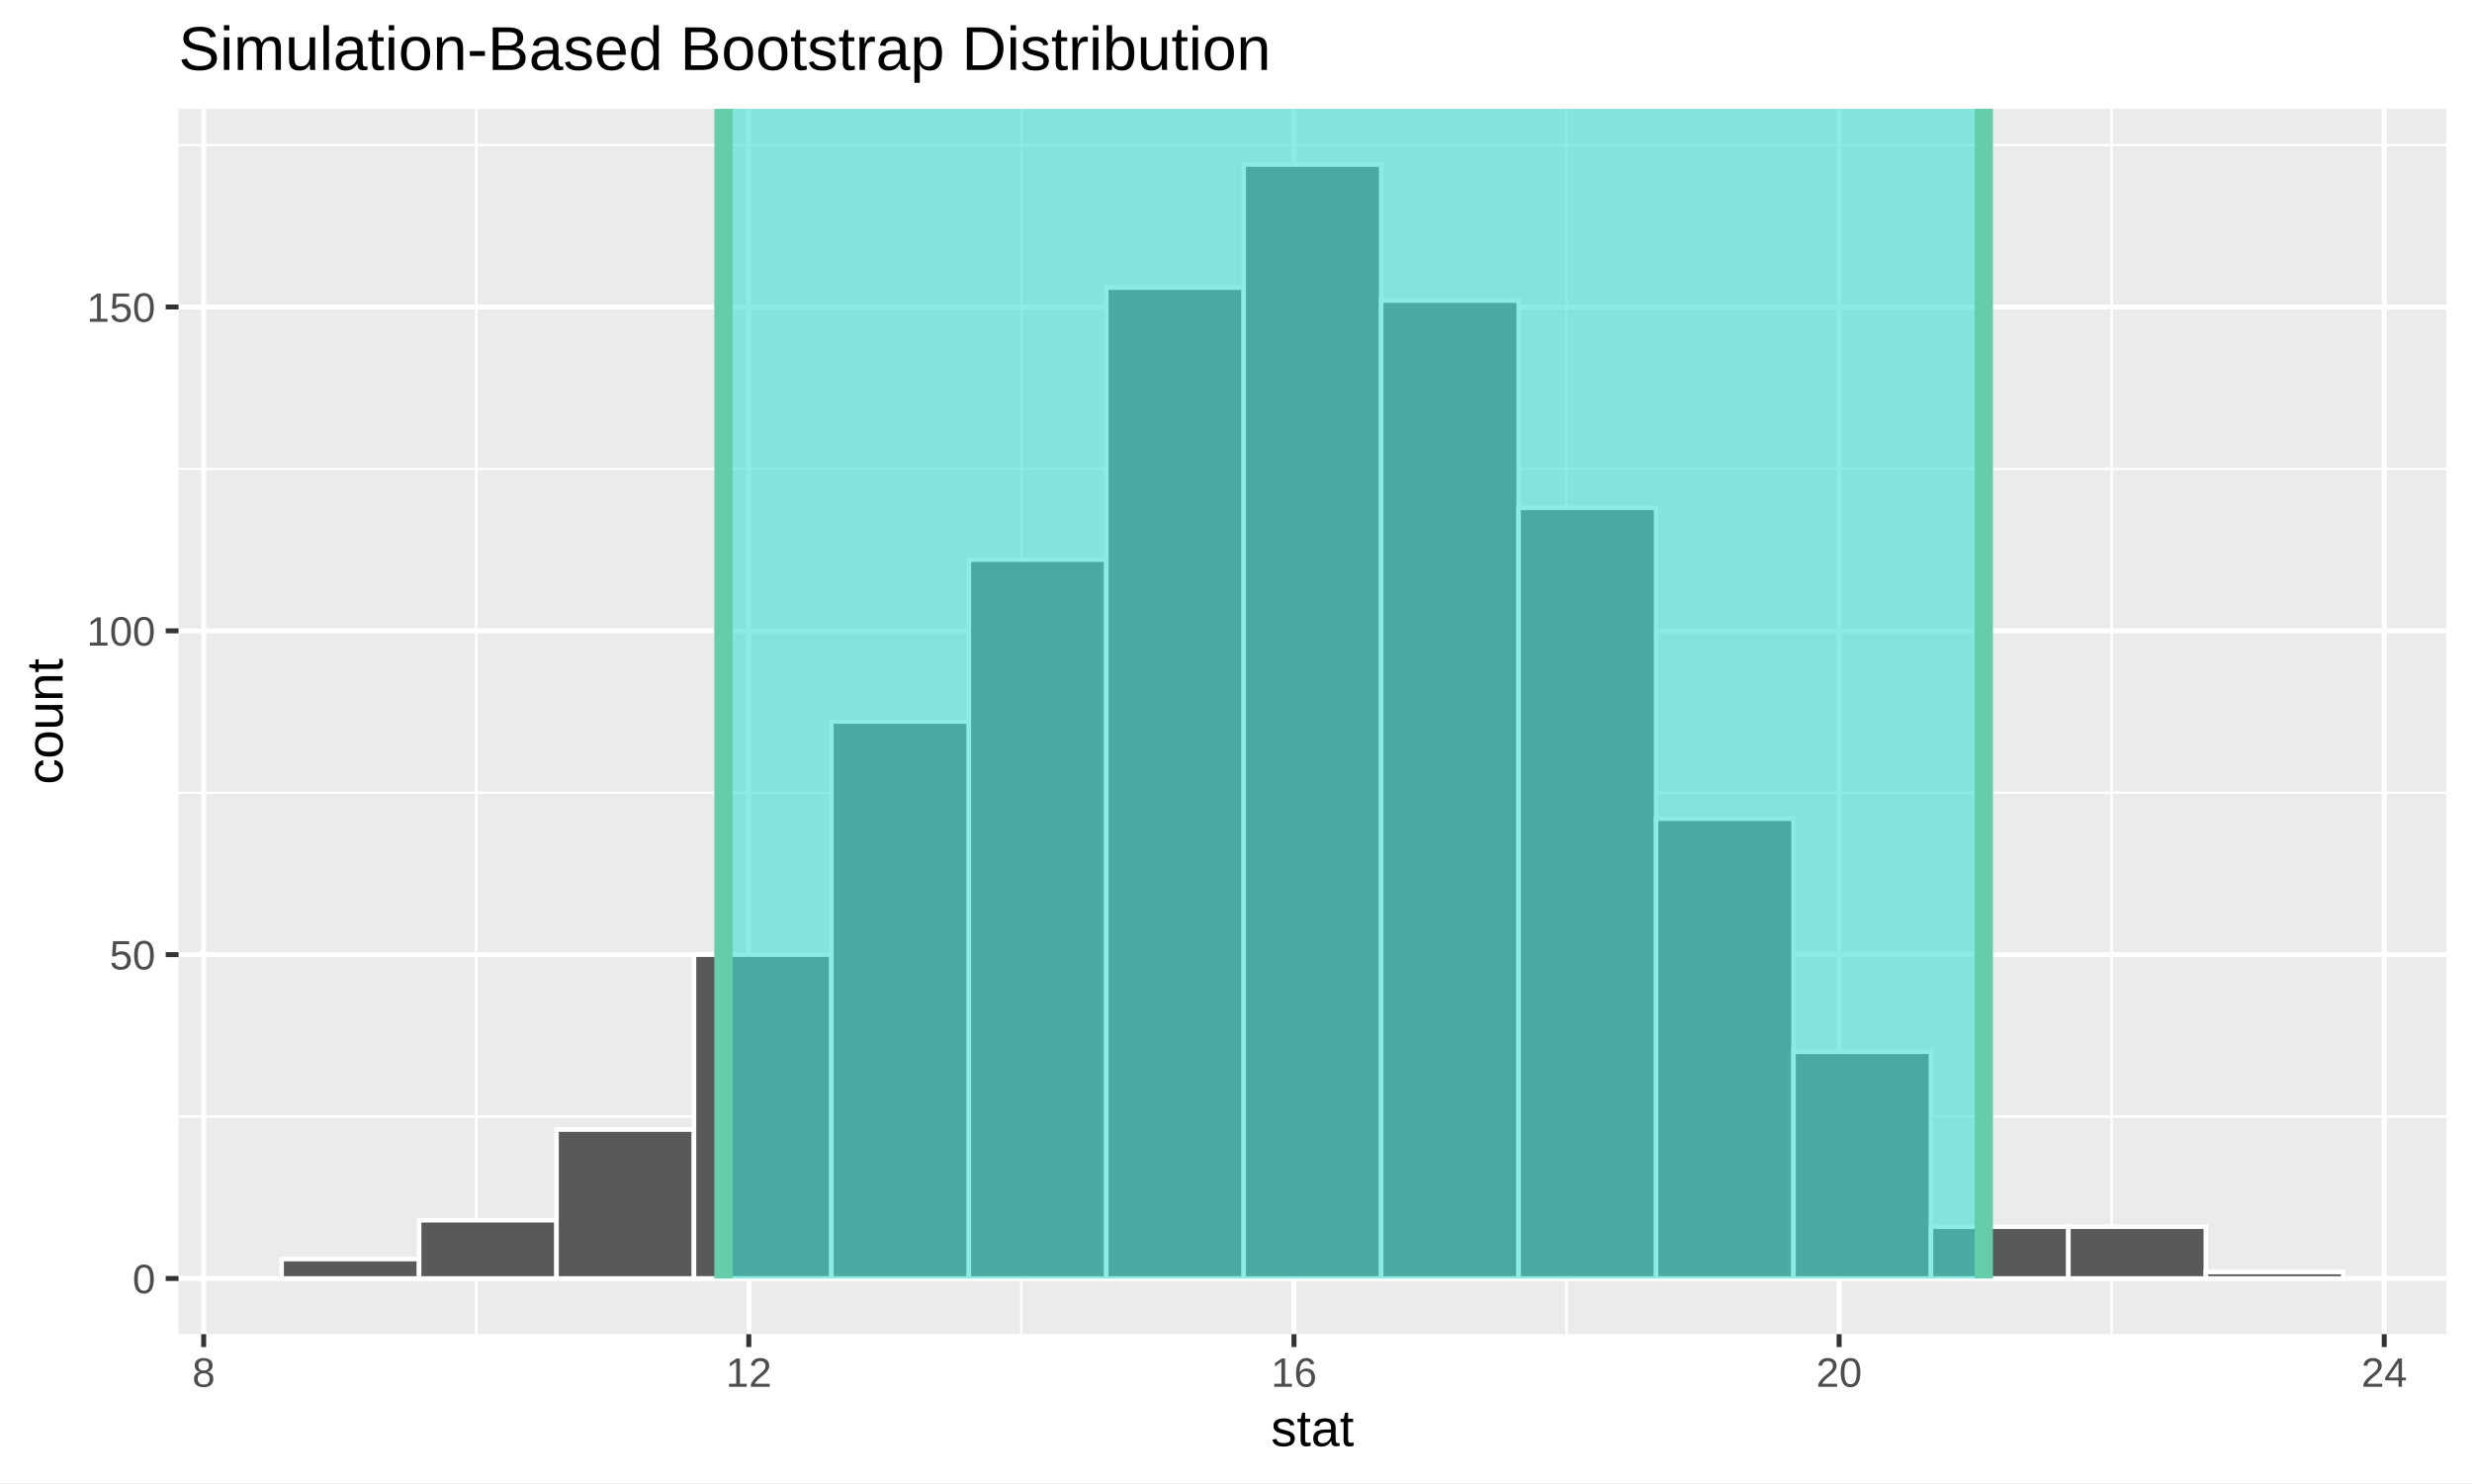
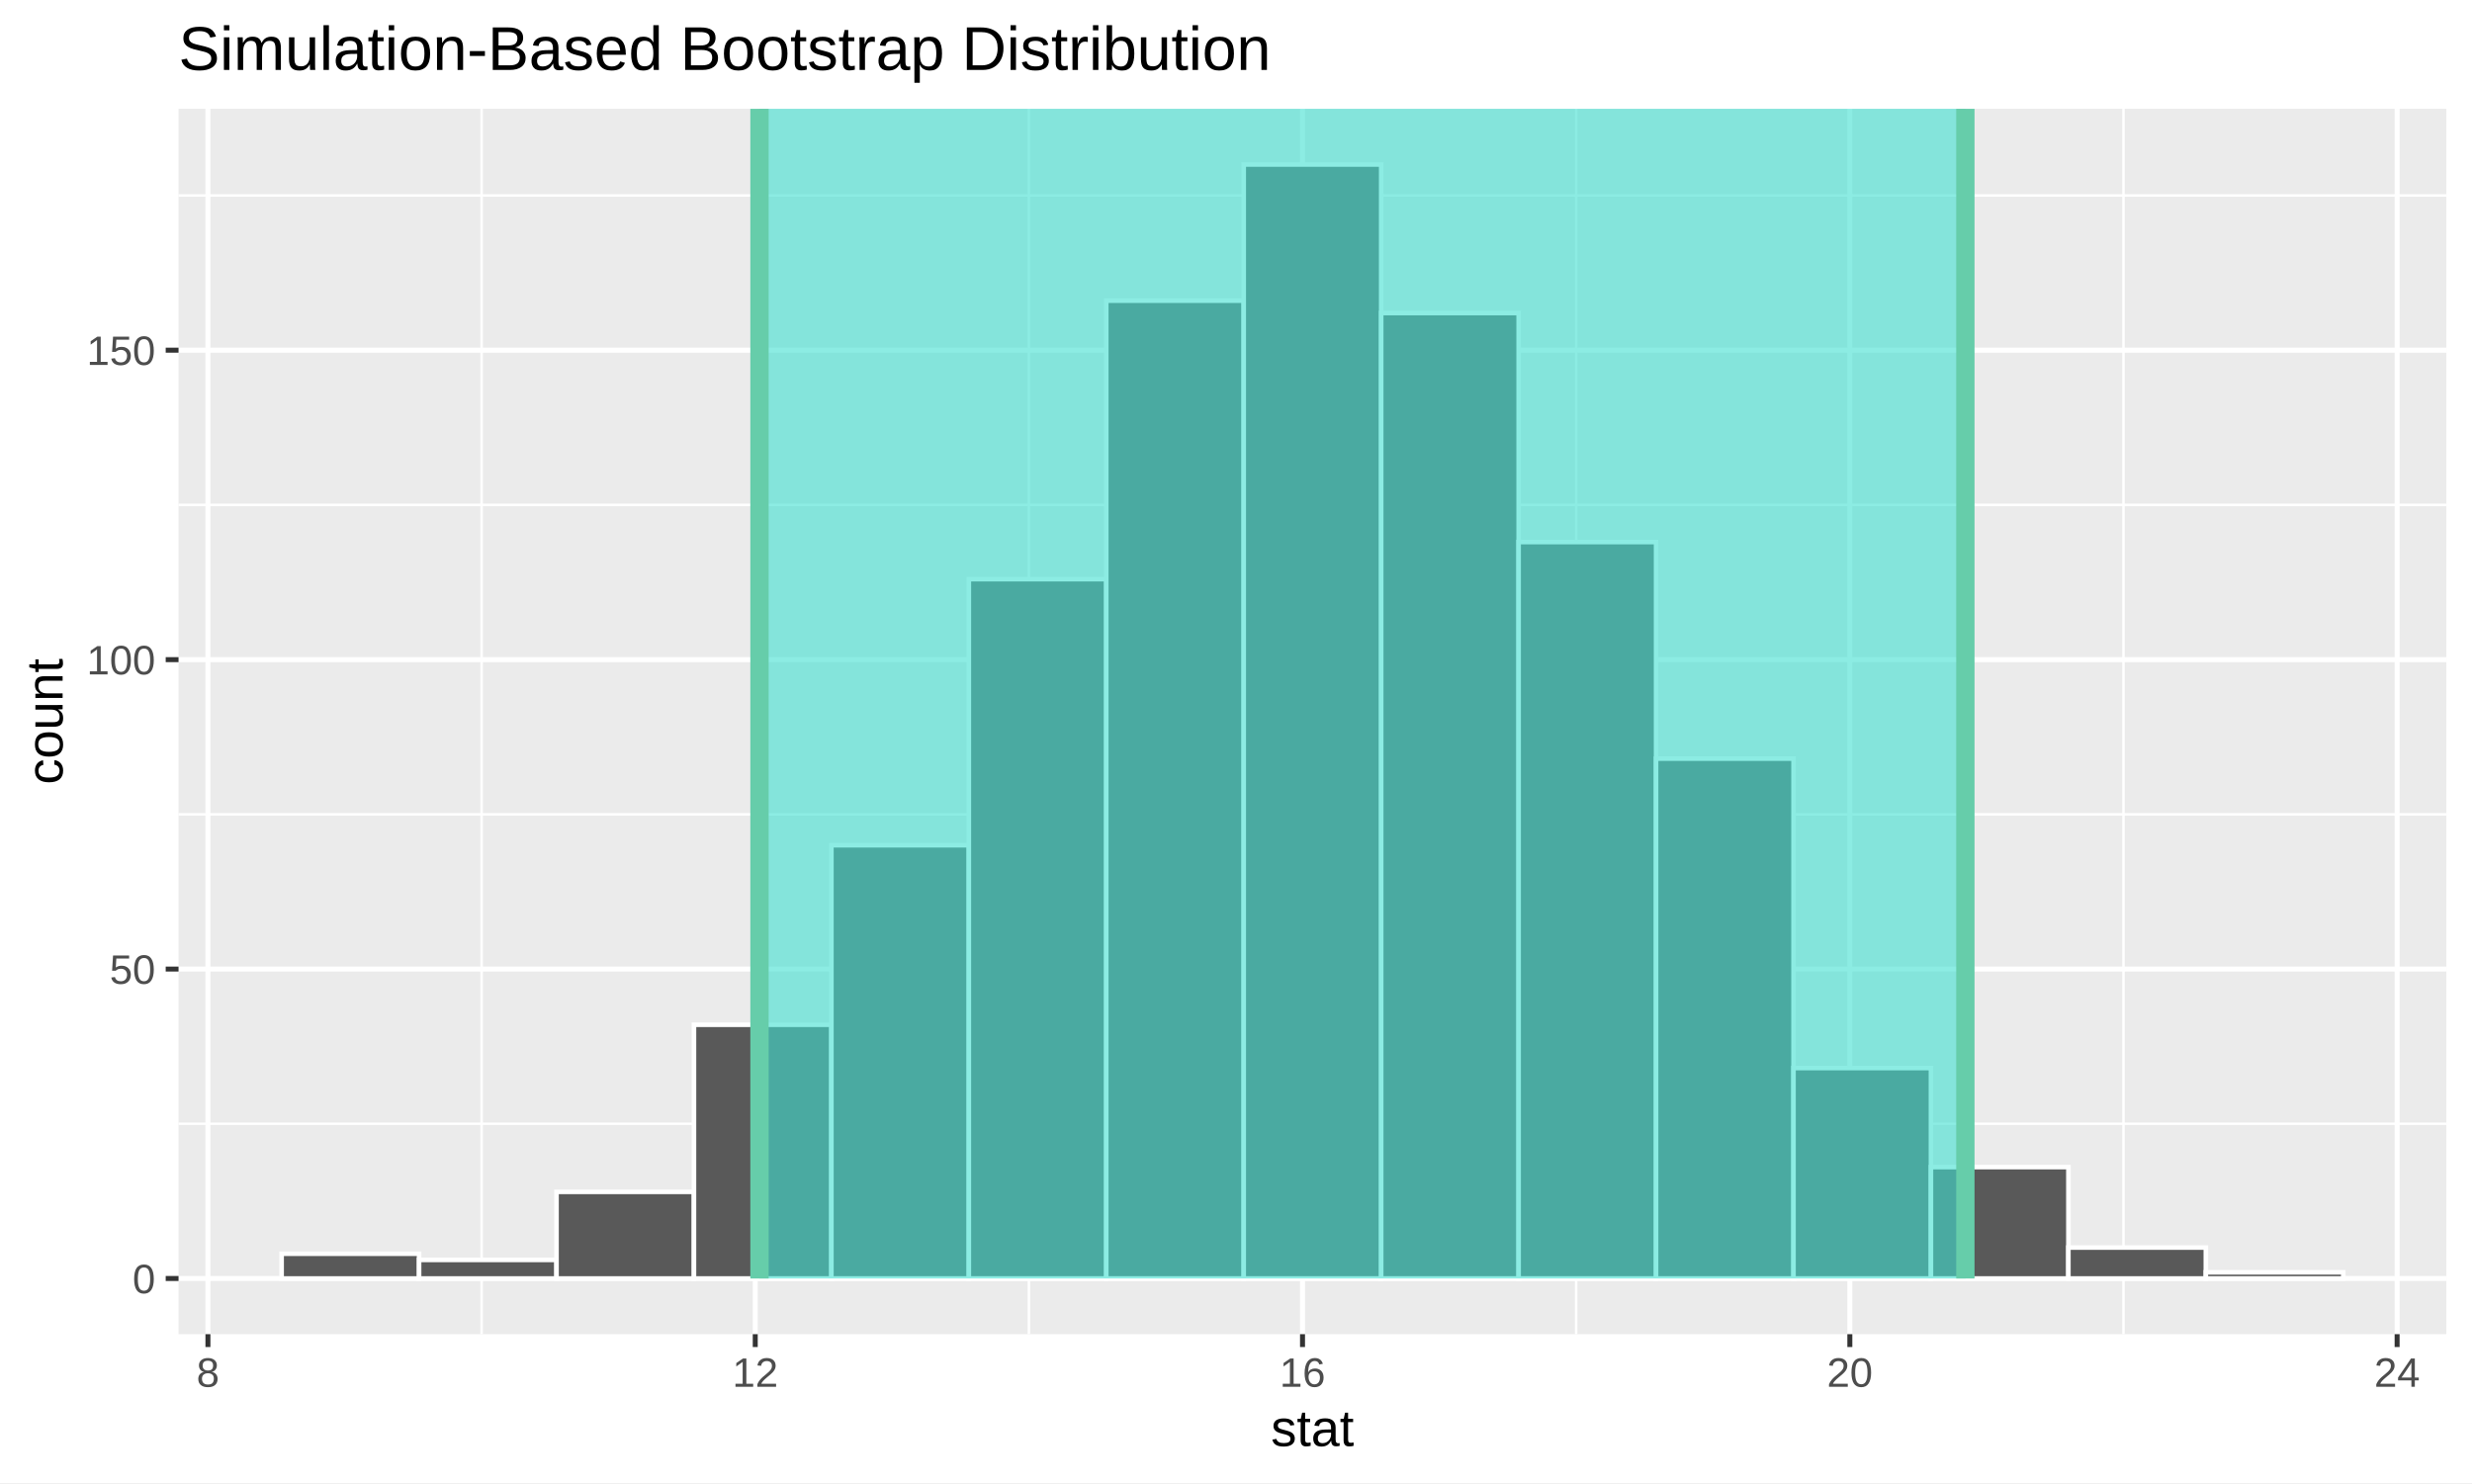
<svg xmlns="http://www.w3.org/2000/svg" class="svglite" width="576.00pt" height="345.60pt" viewBox="0 0 576.00 345.60">
  <defs>
    <style type="text/css">
    .svglite line, .svglite polyline, .svglite polygon, .svglite path, .svglite rect, .svglite circle {
      fill: none;
      stroke: #000000;
      stroke-linecap: round;
      stroke-linejoin: round;
      stroke-miterlimit: 10.00;
    }
  </style>
  </defs>
  <rect width="100%" height="100%" style="stroke: none; fill: #FFFFFF;" />
  <defs>
    <clipPath id="cpMC4wMHw1NzYuMDB8MC4wMHwzNDUuNjA=">
      <rect x="0.00" y="0.00" width="576.00" height="345.60" />
    </clipPath>
  </defs>
  <g clip-path="url(#cpMC4wMHw1NzYuMDB8MC4wMHwzNDUuNjA=)">
    <rect x="0.00" y="0.00" width="576.00" height="345.60" style="stroke-width: 1.16; stroke: #FFFFFF; fill: #FFFFFF;" />
  </g>
  <defs>
    <clipPath id="cpNDEuNjB8NTcwLjAyfDI1LjM2fDMxMC45Mg==">
      <rect x="41.60" y="25.36" width="528.42" height="285.56" />
    </clipPath>
  </defs>
  <g clip-path="url(#cpNDEuNjB8NTcwLjAyfDI1LjM2fDMxMC45Mg==)">
    <rect x="41.60" y="25.36" width="528.42" height="285.56" style="stroke-width: 1.16; stroke: none; fill: #EBEBEB;" />
-     <polyline points="41.60,260.21 570.02,260.21 " style="stroke-width: 0.58; stroke: #FFFFFF; stroke-linecap: butt;" />
-     <polyline points="41.60,184.74 570.02,184.74 " style="stroke-width: 0.58; stroke: #FFFFFF; stroke-linecap: butt;" />
-     <polyline points="41.60,109.28 570.02,109.28 " style="stroke-width: 0.58; stroke: #FFFFFF; stroke-linecap: butt;" />
-     <polyline points="41.60,33.81 570.02,33.81 " style="stroke-width: 0.58; stroke: #FFFFFF; stroke-linecap: butt;" />
-     <polyline points="110.97,310.92 110.97,25.36 " style="stroke-width: 0.58; stroke: #FFFFFF; stroke-linecap: butt;" />
-     <polyline points="237.99,310.92 237.99,25.36 " style="stroke-width: 0.58; stroke: #FFFFFF; stroke-linecap: butt;" />
-     <polyline points="365.02,310.92 365.02,25.36 " style="stroke-width: 0.58; stroke: #FFFFFF; stroke-linecap: butt;" />
-     <polyline points="492.04,310.92 492.04,25.36 " style="stroke-width: 0.58; stroke: #FFFFFF; stroke-linecap: butt;" />
+     <polyline points="41.60,261.88 570.02,261.88 " style="stroke-width: 0.58; stroke: #FFFFFF; stroke-linecap: butt;" />
+     <polyline points="41.60,189.77 570.02,189.77 " style="stroke-width: 0.58; stroke: #FFFFFF; stroke-linecap: butt;" />
+     <polyline points="41.60,117.66 570.02,117.66 " style="stroke-width: 0.58; stroke: #FFFFFF; stroke-linecap: butt;" />
+     <polyline points="41.60,45.55 570.02,45.55 " style="stroke-width: 0.58; stroke: #FFFFFF; stroke-linecap: butt;" />
+     <polyline points="112.22,310.92 112.22,25.36 " style="stroke-width: 0.58; stroke: #FFFFFF; stroke-linecap: butt;" />
+     <polyline points="239.74,310.92 239.74,25.36 " style="stroke-width: 0.58; stroke: #FFFFFF; stroke-linecap: butt;" />
+     <polyline points="367.26,310.92 367.26,25.36 " style="stroke-width: 0.58; stroke: #FFFFFF; stroke-linecap: butt;" />
+     <polyline points="494.79,310.92 494.79,25.36 " style="stroke-width: 0.58; stroke: #FFFFFF; stroke-linecap: butt;" />
    <polyline points="41.60,297.94 570.02,297.94 " style="stroke-width: 1.16; stroke: #FFFFFF; stroke-linecap: butt;" />
-     <polyline points="41.60,222.47 570.02,222.47 " style="stroke-width: 1.16; stroke: #FFFFFF; stroke-linecap: butt;" />
-     <polyline points="41.60,147.01 570.02,147.01 " style="stroke-width: 1.16; stroke: #FFFFFF; stroke-linecap: butt;" />
-     <polyline points="41.60,71.54 570.02,71.54 " style="stroke-width: 1.16; stroke: #FFFFFF; stroke-linecap: butt;" />
-     <polyline points="47.46,310.92 47.46,25.36 " style="stroke-width: 1.16; stroke: #FFFFFF; stroke-linecap: butt;" />
-     <polyline points="174.48,310.92 174.48,25.36 " style="stroke-width: 1.16; stroke: #FFFFFF; stroke-linecap: butt;" />
-     <polyline points="301.51,310.92 301.51,25.36 " style="stroke-width: 1.16; stroke: #FFFFFF; stroke-linecap: butt;" />
-     <polyline points="428.53,310.92 428.53,25.36 " style="stroke-width: 1.16; stroke: #FFFFFF; stroke-linecap: butt;" />
-     <polyline points="555.55,310.92 555.55,25.36 " style="stroke-width: 1.16; stroke: #FFFFFF; stroke-linecap: butt;" />
-     <rect x="65.62" y="293.41" width="32.03" height="4.53" style="stroke-width: 1.07; stroke: #FFFFFF; stroke-linecap: square; stroke-linejoin: miter; fill: #595959;" />
-     <rect x="97.65" y="284.36" width="32.03" height="13.58" style="stroke-width: 1.07; stroke: #FFFFFF; stroke-linecap: square; stroke-linejoin: miter; fill: #595959;" />
-     <rect x="129.67" y="263.23" width="32.03" height="34.71" style="stroke-width: 1.07; stroke: #FFFFFF; stroke-linecap: square; stroke-linejoin: miter; fill: #595959;" />
-     <rect x="161.70" y="222.47" width="32.03" height="75.46" style="stroke-width: 1.07; stroke: #FFFFFF; stroke-linecap: square; stroke-linejoin: miter; fill: #595959;" />
-     <rect x="193.72" y="168.14" width="32.03" height="129.80" style="stroke-width: 1.07; stroke: #FFFFFF; stroke-linecap: square; stroke-linejoin: miter; fill: #595959;" />
-     <rect x="225.75" y="130.41" width="32.03" height="167.53" style="stroke-width: 1.07; stroke: #FFFFFF; stroke-linecap: square; stroke-linejoin: miter; fill: #595959;" />
-     <rect x="257.77" y="67.02" width="32.03" height="230.92" style="stroke-width: 1.07; stroke: #FFFFFF; stroke-linecap: square; stroke-linejoin: miter; fill: #595959;" />
+     <polyline points="41.60,225.83 570.02,225.83 " style="stroke-width: 1.16; stroke: #FFFFFF; stroke-linecap: butt;" />
+     <polyline points="41.60,153.72 570.02,153.72 " style="stroke-width: 1.16; stroke: #FFFFFF; stroke-linecap: butt;" />
+     <polyline points="41.60,81.61 570.02,81.61 " style="stroke-width: 1.16; stroke: #FFFFFF; stroke-linecap: butt;" />
+     <polyline points="48.45,310.92 48.45,25.36 " style="stroke-width: 1.16; stroke: #FFFFFF; stroke-linecap: butt;" />
+     <polyline points="175.98,310.92 175.98,25.36 " style="stroke-width: 1.16; stroke: #FFFFFF; stroke-linecap: butt;" />
+     <polyline points="303.50,310.92 303.50,25.36 " style="stroke-width: 1.16; stroke: #FFFFFF; stroke-linecap: butt;" />
+     <polyline points="431.03,310.92 431.03,25.36 " style="stroke-width: 1.16; stroke: #FFFFFF; stroke-linecap: butt;" />
+     <polyline points="558.55,310.92 558.55,25.36 " style="stroke-width: 1.16; stroke: #FFFFFF; stroke-linecap: butt;" />
+     <rect x="65.62" y="292.17" width="32.03" height="5.77" style="stroke-width: 1.07; stroke: #FFFFFF; stroke-linecap: square; stroke-linejoin: miter; fill: #595959;" />
+     <rect x="97.65" y="293.61" width="32.03" height="4.33" style="stroke-width: 1.07; stroke: #FFFFFF; stroke-linecap: square; stroke-linejoin: miter; fill: #595959;" />
+     <rect x="129.67" y="277.75" width="32.03" height="20.19" style="stroke-width: 1.07; stroke: #FFFFFF; stroke-linecap: square; stroke-linejoin: miter; fill: #595959;" />
+     <rect x="161.70" y="238.81" width="32.03" height="59.13" style="stroke-width: 1.07; stroke: #FFFFFF; stroke-linecap: square; stroke-linejoin: miter; fill: #595959;" />
+     <rect x="193.72" y="196.98" width="32.03" height="100.96" style="stroke-width: 1.07; stroke: #FFFFFF; stroke-linecap: square; stroke-linejoin: miter; fill: #595959;" />
+     <rect x="225.75" y="134.97" width="32.03" height="162.97" style="stroke-width: 1.07; stroke: #FFFFFF; stroke-linecap: square; stroke-linejoin: miter; fill: #595959;" />
+     <rect x="257.77" y="70.07" width="32.03" height="227.87" style="stroke-width: 1.07; stroke: #FFFFFF; stroke-linecap: square; stroke-linejoin: miter; fill: #595959;" />
    <rect x="289.80" y="38.34" width="32.03" height="259.60" style="stroke-width: 1.07; stroke: #FFFFFF; stroke-linecap: square; stroke-linejoin: miter; fill: #595959;" />
-     <rect x="321.83" y="70.04" width="32.03" height="227.90" style="stroke-width: 1.07; stroke: #FFFFFF; stroke-linecap: square; stroke-linejoin: miter; fill: #595959;" />
-     <rect x="353.85" y="118.33" width="32.03" height="179.61" style="stroke-width: 1.07; stroke: #FFFFFF; stroke-linecap: square; stroke-linejoin: miter; fill: #595959;" />
-     <rect x="385.88" y="190.78" width="32.03" height="107.16" style="stroke-width: 1.07; stroke: #FFFFFF; stroke-linecap: square; stroke-linejoin: miter; fill: #595959;" />
-     <rect x="417.90" y="245.11" width="32.03" height="52.83" style="stroke-width: 1.07; stroke: #FFFFFF; stroke-linecap: square; stroke-linejoin: miter; fill: #595959;" />
-     <rect x="449.93" y="285.87" width="32.03" height="12.07" style="stroke-width: 1.07; stroke: #FFFFFF; stroke-linecap: square; stroke-linejoin: miter; fill: #595959;" />
-     <rect x="481.95" y="285.87" width="32.03" height="12.07" style="stroke-width: 1.07; stroke: #FFFFFF; stroke-linecap: square; stroke-linejoin: miter; fill: #595959;" />
-     <rect x="513.98" y="296.43" width="32.03" height="1.51" style="stroke-width: 1.07; stroke: #FFFFFF; stroke-linecap: square; stroke-linejoin: miter; fill: #595959;" />
-     <rect x="168.58" y="25.36" width="293.66" height="272.58" style="stroke-width: 1.07; stroke: none; stroke-linecap: square; stroke-linejoin: miter; fill: #40E0D0; fill-opacity: 0.60;" />
-     <line x1="168.58" y1="297.94" x2="168.58" y2="25.36" style="stroke-width: 4.27; stroke: #66CDAA; stroke-linecap: butt;" />
-     <line x1="462.24" y1="297.94" x2="462.24" y2="25.36" style="stroke-width: 4.27; stroke: #66CDAA; stroke-linecap: butt;" />
+     <rect x="321.83" y="72.95" width="32.03" height="224.99" style="stroke-width: 1.07; stroke: #FFFFFF; stroke-linecap: square; stroke-linejoin: miter; fill: #595959;" />
+     <rect x="353.85" y="126.32" width="32.03" height="171.62" style="stroke-width: 1.07; stroke: #FFFFFF; stroke-linecap: square; stroke-linejoin: miter; fill: #595959;" />
+     <rect x="385.88" y="176.79" width="32.03" height="121.15" style="stroke-width: 1.07; stroke: #FFFFFF; stroke-linecap: square; stroke-linejoin: miter; fill: #595959;" />
+     <rect x="417.90" y="248.90" width="32.03" height="49.04" style="stroke-width: 1.07; stroke: #FFFFFF; stroke-linecap: square; stroke-linejoin: miter; fill: #595959;" />
+     <rect x="449.93" y="271.98" width="32.03" height="25.96" style="stroke-width: 1.07; stroke: #FFFFFF; stroke-linecap: square; stroke-linejoin: miter; fill: #595959;" />
+     <rect x="481.95" y="290.73" width="32.03" height="7.21" style="stroke-width: 1.07; stroke: #FFFFFF; stroke-linecap: square; stroke-linejoin: miter; fill: #595959;" />
+     <rect x="513.98" y="296.50" width="32.03" height="1.44" style="stroke-width: 1.07; stroke: #FFFFFF; stroke-linecap: square; stroke-linejoin: miter; fill: #595959;" />
+     <rect x="176.97" y="25.36" width="280.98" height="272.58" style="stroke-width: 1.07; stroke: none; stroke-linecap: square; stroke-linejoin: miter; fill: #40E0D0; fill-opacity: 0.60;" />
+     <line x1="176.97" y1="297.94" x2="176.97" y2="25.36" style="stroke-width: 4.27; stroke: #66CDAA; stroke-linecap: butt;" />
+     <line x1="457.95" y1="297.94" x2="457.95" y2="25.36" style="stroke-width: 4.27; stroke: #66CDAA; stroke-linecap: butt;" />
  </g>
  <g clip-path="url(#cpMC4wMHw1NzYuMDB8MC4wMHwzNDUuNjA=)">
    <text x="36.22" y="301.38" text-anchor="end" style="font-size: 9.60px; fill: #4D4D4D; font-family: Arial;" textLength="5.34px" lengthAdjust="spacingAndGlyphs">0</text>
-     <text x="36.22" y="225.92" text-anchor="end" style="font-size: 9.60px; fill: #4D4D4D; font-family: Arial;" textLength="10.67px" lengthAdjust="spacingAndGlyphs">50</text>
-     <text x="36.22" y="150.45" text-anchor="end" style="font-size: 9.60px; fill: #4D4D4D; font-family: Arial;" textLength="16.01px" lengthAdjust="spacingAndGlyphs">100</text>
-     <text x="36.22" y="74.99" text-anchor="end" style="font-size: 9.60px; fill: #4D4D4D; font-family: Arial;" textLength="16.01px" lengthAdjust="spacingAndGlyphs">150</text>
+     <text x="36.22" y="229.27" text-anchor="end" style="font-size: 9.60px; fill: #4D4D4D; font-family: Arial;" textLength="10.67px" lengthAdjust="spacingAndGlyphs">50</text>
+     <text x="36.22" y="157.16" text-anchor="end" style="font-size: 9.60px; fill: #4D4D4D; font-family: Arial;" textLength="16.01px" lengthAdjust="spacingAndGlyphs">100</text>
+     <text x="36.22" y="85.05" text-anchor="end" style="font-size: 9.60px; fill: #4D4D4D; font-family: Arial;" textLength="16.01px" lengthAdjust="spacingAndGlyphs">150</text>
    <polyline points="38.61,297.94 41.60,297.94 " style="stroke-width: 1.16; stroke: #333333; stroke-linecap: butt;" />
-     <polyline points="38.61,222.47 41.60,222.47 " style="stroke-width: 1.16; stroke: #333333; stroke-linecap: butt;" />
-     <polyline points="38.61,147.01 41.60,147.01 " style="stroke-width: 1.16; stroke: #333333; stroke-linecap: butt;" />
-     <polyline points="38.61,71.54 41.60,71.54 " style="stroke-width: 1.16; stroke: #333333; stroke-linecap: butt;" />
-     <polyline points="47.46,313.91 47.46,310.92 " style="stroke-width: 1.16; stroke: #333333; stroke-linecap: butt;" />
-     <polyline points="174.48,313.91 174.48,310.92 " style="stroke-width: 1.16; stroke: #333333; stroke-linecap: butt;" />
-     <polyline points="301.51,313.91 301.51,310.92 " style="stroke-width: 1.16; stroke: #333333; stroke-linecap: butt;" />
-     <polyline points="428.53,313.91 428.53,310.92 " style="stroke-width: 1.16; stroke: #333333; stroke-linecap: butt;" />
-     <polyline points="555.55,313.91 555.55,310.92 " style="stroke-width: 1.16; stroke: #333333; stroke-linecap: butt;" />
-     <text x="47.46" y="323.18" text-anchor="middle" style="font-size: 9.60px; fill: #4D4D4D; font-family: Arial;" textLength="5.34px" lengthAdjust="spacingAndGlyphs">8</text>
-     <text x="174.48" y="323.18" text-anchor="middle" style="font-size: 9.60px; fill: #4D4D4D; font-family: Arial;" textLength="10.67px" lengthAdjust="spacingAndGlyphs">12</text>
-     <text x="301.51" y="323.18" text-anchor="middle" style="font-size: 9.60px; fill: #4D4D4D; font-family: Arial;" textLength="10.67px" lengthAdjust="spacingAndGlyphs">16</text>
-     <text x="428.53" y="323.18" text-anchor="middle" style="font-size: 9.60px; fill: #4D4D4D; font-family: Arial;" textLength="10.67px" lengthAdjust="spacingAndGlyphs">20</text>
-     <text x="555.55" y="323.18" text-anchor="middle" style="font-size: 9.60px; fill: #4D4D4D; font-family: Arial;" textLength="10.67px" lengthAdjust="spacingAndGlyphs">24</text>
+     <polyline points="38.61,225.83 41.60,225.83 " style="stroke-width: 1.16; stroke: #333333; stroke-linecap: butt;" />
+     <polyline points="38.61,153.72 41.60,153.72 " style="stroke-width: 1.16; stroke: #333333; stroke-linecap: butt;" />
+     <polyline points="38.61,81.61 41.60,81.61 " style="stroke-width: 1.16; stroke: #333333; stroke-linecap: butt;" />
+     <polyline points="48.45,313.91 48.45,310.92 " style="stroke-width: 1.16; stroke: #333333; stroke-linecap: butt;" />
+     <polyline points="175.98,313.91 175.98,310.92 " style="stroke-width: 1.16; stroke: #333333; stroke-linecap: butt;" />
+     <polyline points="303.50,313.91 303.50,310.92 " style="stroke-width: 1.16; stroke: #333333; stroke-linecap: butt;" />
+     <polyline points="431.03,313.91 431.03,310.92 " style="stroke-width: 1.16; stroke: #333333; stroke-linecap: butt;" />
+     <polyline points="558.55,313.91 558.55,310.92 " style="stroke-width: 1.16; stroke: #333333; stroke-linecap: butt;" />
+     <text x="48.45" y="323.18" text-anchor="middle" style="font-size: 9.60px; fill: #4D4D4D; font-family: Arial;" textLength="5.34px" lengthAdjust="spacingAndGlyphs">8</text>
+     <text x="175.98" y="323.18" text-anchor="middle" style="font-size: 9.60px; fill: #4D4D4D; font-family: Arial;" textLength="10.67px" lengthAdjust="spacingAndGlyphs">12</text>
+     <text x="303.50" y="323.18" text-anchor="middle" style="font-size: 9.60px; fill: #4D4D4D; font-family: Arial;" textLength="10.67px" lengthAdjust="spacingAndGlyphs">16</text>
+     <text x="431.03" y="323.18" text-anchor="middle" style="font-size: 9.60px; fill: #4D4D4D; font-family: Arial;" textLength="10.67px" lengthAdjust="spacingAndGlyphs">20</text>
+     <text x="558.55" y="323.18" text-anchor="middle" style="font-size: 9.60px; fill: #4D4D4D; font-family: Arial;" textLength="10.67px" lengthAdjust="spacingAndGlyphs">24</text>
    <text x="305.81" y="336.98" text-anchor="middle" style="font-size: 12.00px; font-family: Arial;" textLength="19.34px" lengthAdjust="spacingAndGlyphs">stat</text>
    <text transform="translate(14.59,168.14) rotate(-90)" text-anchor="middle" style="font-size: 12.00px; font-family: Arial;" textLength="29.35px" lengthAdjust="spacingAndGlyphs">count</text>
    <text x="41.60" y="16.30" style="font-size: 14.40px; font-family: Arial;" textLength="254.38px" lengthAdjust="spacingAndGlyphs">Simulation-Based Bootstrap Distribution</text>
  </g>
</svg>
